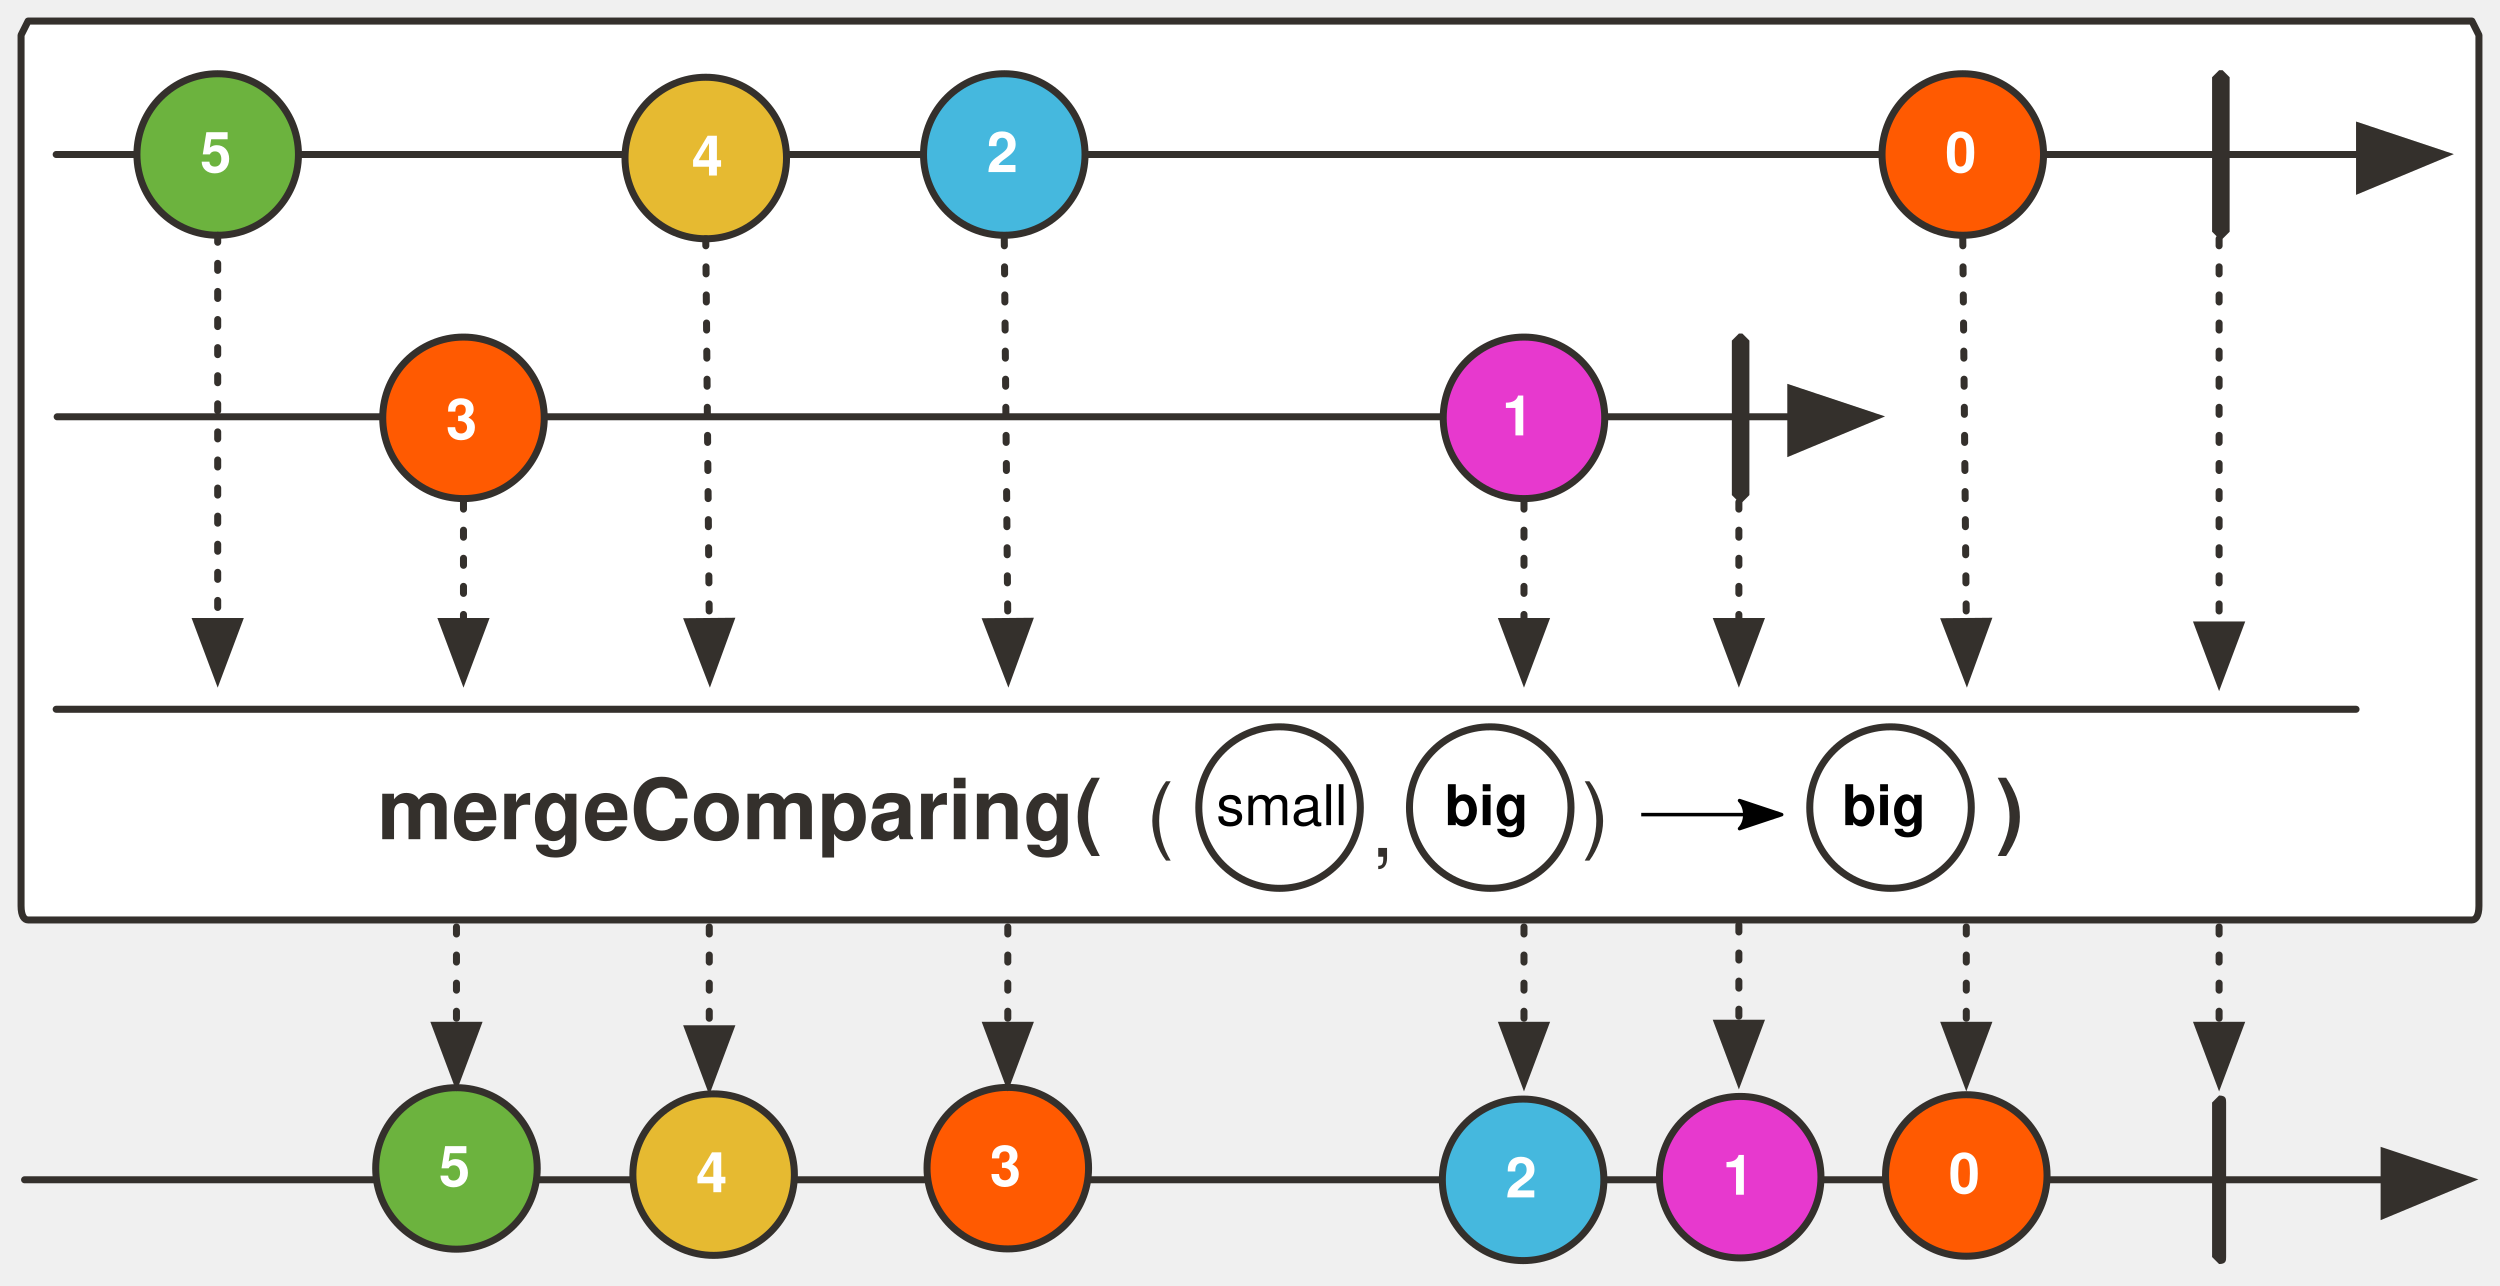
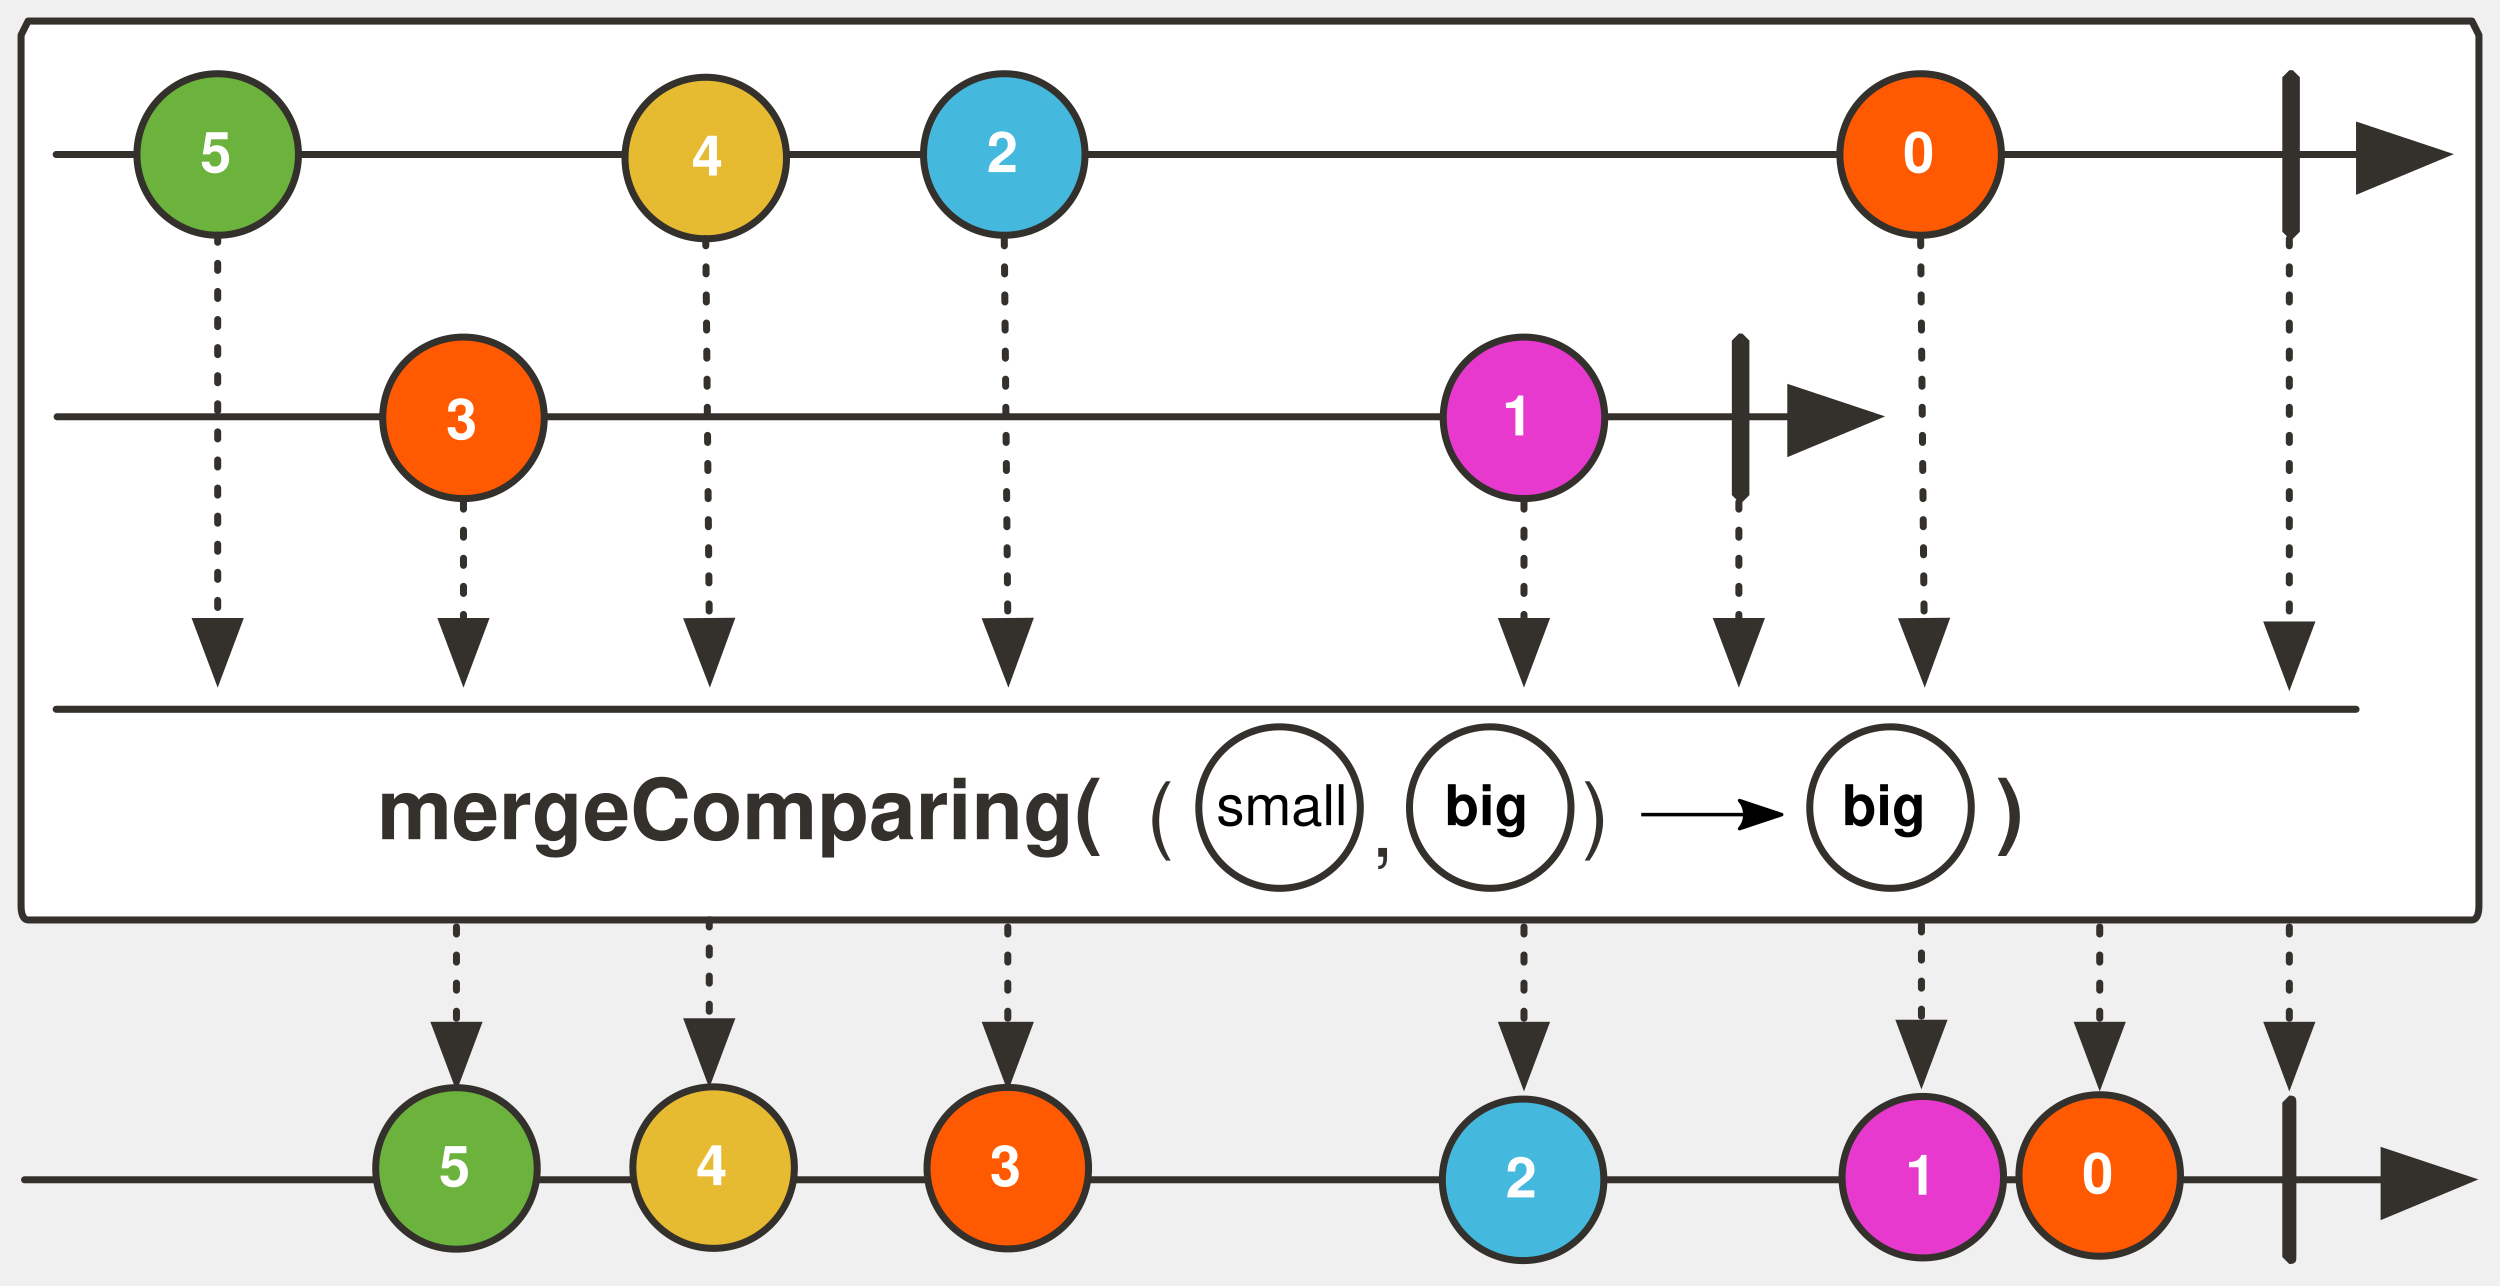
<svg xmlns="http://www.w3.org/2000/svg" viewBox="20 19 712 366" width="712" height="366">
  <defs>
    <marker orient="auto" overflow="visible" markerUnits="strokeWidth" id="a" stroke-miterlimit="10" viewBox="-1 -6 14 12" markerWidth="14" markerHeight="12" color="#34302c" stroke-linejoin="miter">
      <path d="M12 0 0-4v9z" fill="currentColor" stroke="currentColor" />
    </marker>
    <marker orient="auto" overflow="visible" markerUnits="strokeWidth" id="b" stroke-miterlimit="10" viewBox="-1 -5 11 10" markerWidth="11" markerHeight="10" color="#34302c" stroke-linejoin="miter">
      <path d="M8 0 0-3v6z" fill="currentColor" stroke="currentColor" />
    </marker>
    <marker orient="auto" refY="0" refX="0" id="c" overflow="visible">
      <path d="M-11-4 1 0l-12 4c2-2 2-6 0-8z" fill-rule="evenodd" stroke="#000" stroke-linejoin="round" />
    </marker>
  </defs>
  <path d="M28 25h696l2 4v248c0 3-1 4-2 4H28c-1 0-2-1-2-4V29z" fill="#fff" stroke="#34302c" stroke-width="2" stroke-linecap="round" stroke-linejoin="round" />
  <path d="M36 63h656" fill="none" stroke="#34302c" stroke-width="2" stroke-linecap="round" stroke-linejoin="round" marker-end="url(#a)" />
  <circle cy="63" cx="82" r="23" fill="#6cb33e" stroke="#34302c" stroke-width="2" stroke-linecap="round" stroke-linejoin="round" />
  <circle cy="64" cx="221" r="23" fill="#e6ba31" stroke="#34302c" stroke-width="2" stroke-linecap="round" stroke-linejoin="round" />
-   <circle cy="63" cx="306.02" r="23" fill="#45b8de" stroke="#34302c" stroke-width="2" stroke-linecap="round" stroke-linejoin="round" />
-   <path d="M652 39h1l2 2v44l-2 2h-1l-2-2V41z" fill="#34302c" />
+   <path d="M672 39h1l2 2v44l-2 2h-1l-2-2V41Z" fill="#34302c" />
  <path d="M82 86v110" fill="none" stroke="#34302c" stroke-width="2" stroke-linecap="round" stroke-linejoin="round" stroke-dasharray="2,6" marker-end="url(#b)" />
  <path d="m221 87 1 109" fill="none" stroke="#34302c" stroke-width="2" stroke-linecap="round" stroke-linejoin="round" stroke-dasharray="2,6" marker-end="url(#b)" />
  <path d="m306.02 87 1 109" fill="none" stroke="#34302c" stroke-width="2" stroke-linecap="round" stroke-linejoin="round" stroke-dasharray="2,6" marker-end="url(#b)" />
-   <path d="M652 87v110" fill="none" stroke="#34302c" stroke-width="2" stroke-linecap="round" stroke-linejoin="round" stroke-dasharray="2,6" marker-end="url(#b)" />
+   <path d="M672 87v110" fill="none" stroke="#34302c" stroke-width="2" stroke-linecap="round" stroke-linejoin="round" stroke-dasharray="2, 6" marker-end="url(#b)" />
  <path d="M36.28 137.7h493.74" fill="none" stroke="#34302c" stroke-width="2" stroke-linecap="round" stroke-linejoin="round" marker-end="url(#a)" />
  <circle cy="138" cx="152" r="23" fill="#ff5a01" />
  <circle cy="138" cx="152" r="23" fill="none" stroke="#34302c" stroke-width="2" stroke-linecap="round" stroke-linejoin="round" />
  <circle cy="138" cx="454.03" r="23" fill="#e739ce" stroke="#34302c" stroke-width="2" stroke-linecap="round" stroke-linejoin="round" />
  <path d="M515.23 114h1l2 2v44l-2 2h-1l-2-2v-44z" fill="#34302c" />
  <path d="M515.23 162v34" fill="none" stroke="#34302c" stroke-width="2" stroke-linecap="round" stroke-linejoin="round" stroke-dasharray="2,6" marker-end="url(#b)" />
  <path d="M454.03 162v34" fill="none" stroke="#34302c" stroke-width="2" stroke-linecap="round" stroke-linejoin="round" stroke-dasharray="2,6" marker-end="url(#b)" />
  <path d="M152 162v34" fill="none" stroke="#34302c" stroke-width="2" stroke-linecap="round" stroke-linejoin="round" stroke-dasharray="2,6" marker-end="url(#b)" />
  <path d="M27 355h672" fill="none" stroke="#34302c" stroke-width="2" stroke-linecap="round" stroke-linejoin="round" marker-end="url(#a)" />
  <circle cy="351.77" cx="150" r="23" fill="#6cb33e" stroke="#34302c" stroke-width="2" stroke-linecap="round" stroke-linejoin="round" />
-   <circle cy="353.53" cx="223.24" r="23" fill="#e6ba31" stroke="#34302c" stroke-width="2" stroke-linecap="round" stroke-linejoin="round" />
+   <circle cy="351.53" cx="223.24" r="23" fill="#e6ba31" stroke="#34302c" stroke-width="2" stroke-linecap="round" stroke-linejoin="round" />
  <circle cy="355.02" cx="453.78" r="23" fill="#45b8de" stroke="#34302c" stroke-width="2" stroke-linecap="round" stroke-linejoin="round" />
-   <path d="M652 331c2 0 2 1 2 2v44c0 1 0 2-2 2l-2-2v-44z" fill="#34302c" />
-   <path d="M150 283v28" fill="none" stroke="#34302c" stroke-width="2" stroke-linecap="round" stroke-linejoin="round" stroke-dasharray="2,6" marker-end="url(#b)" />
-   <path d="M222 283v29" fill="none" stroke="#34302c" stroke-width="2" stroke-linecap="round" stroke-linejoin="round" stroke-dasharray="2,6" marker-end="url(#b)" />
-   <path d="M515.23 282.42v28" fill="none" stroke="#34302c" stroke-width="2" stroke-linecap="round" stroke-linejoin="round" stroke-dasharray="2,6" marker-end="url(#b)" />
-   <path d="M652 283v28" fill="none" stroke="#34302c" stroke-width="2" stroke-linecap="round" stroke-linejoin="round" stroke-dasharray="2,6" marker-end="url(#b)" />
+   <path d="M672 331c2 0 2 1 2 2v44c0 1 0 2-2 2l-2-2v-44z" fill="#34302c" />
+   <path d="M150 283v28" fill="none" stroke="#34302c" stroke-width="2" stroke-linecap="round" stroke-linejoin="round" stroke-dasharray="2, 6" marker-end="url(#b)" />
+   <path d="M222 281v29" fill="none" stroke="#34302c" stroke-width="2" stroke-linecap="round" stroke-linejoin="round" stroke-dasharray="2, 6" marker-end="url(#b)" />
+   <path d="M567.23 282.42v28" fill="none" stroke="#34302c" stroke-width="2" stroke-linecap="round" stroke-linejoin="round" stroke-dasharray="2, 6" marker-end="url(#b)" />
+   <path d="M672 283v28" fill="none" stroke="#34302c" stroke-width="2" stroke-linecap="round" stroke-linejoin="round" stroke-dasharray="2, 6" marker-end="url(#b)" />
  <circle cy="351.69" cx="307.02" r="23" fill="#ff5a01" stroke="#34302c" stroke-width="2" stroke-linecap="round" stroke-linejoin="round" />
-   <circle cy="354.26" cx="515.61" r="23" fill="#e739ce" stroke="#34302c" stroke-width="2" stroke-linecap="round" stroke-linejoin="round" />
-   <path d="M454.03 283v28" fill="none" stroke="#34302c" stroke-width="2" stroke-linecap="round" stroke-linejoin="round" stroke-dasharray="2,6" marker-end="url(#b)" />
-   <path d="M307.02 283v28" fill="none" stroke="#34302c" stroke-width="2" stroke-linecap="round" stroke-linejoin="round" stroke-dasharray="2,6" marker-end="url(#b)" />
+   <circle cy="354.26" cx="567.61" r="23" fill="#e739ce" stroke="#34302c" stroke-width="2" stroke-linecap="round" stroke-linejoin="round" />
+   <path d="M454.03 283v28" fill="none" stroke="#34302c" stroke-width="2" stroke-linecap="round" stroke-linejoin="round" stroke-dasharray="2, 6" marker-end="url(#b)" />
+   <path d="M307.02 283v28" fill="none" stroke="#34302c" stroke-width="2" stroke-linecap="round" stroke-linejoin="round" stroke-dasharray="2, 6" marker-end="url(#b)" />
  <text y="340.77" x="131" fill="#fff">
-     <tspan font-size="16" font-weight="700" x="145" y="356.77" font-family="Tahoma,'Nimbus Sans L'">5</tspan>
+     <tspan font-size="16" font-weight="700" x="145" y="356.77" font-family="Tahoma, 'Nimbus Sans L'">5</tspan>
  </text>
  <text y="340.69" x="287.89" fill="#fff">
-     <tspan font-size="16" font-weight="700" x="301.89" y="356.69" font-family="Tahoma,'Nimbus Sans L'">3</tspan>
+     <tspan font-size="16" font-weight="700" x="301.89" y="356.69" font-family="Tahoma, 'Nimbus Sans L'">3</tspan>
  </text>
  <text y="344.02" x="434.78" fill="#fff">
-     <tspan font-size="16" font-weight="700" x="448.78" y="360.02" font-family="Tahoma,'Nimbus Sans L'">2</tspan>
+     <tspan font-size="16" font-weight="700" x="448.78" y="360.02" font-family="Tahoma, 'Nimbus Sans L'">2</tspan>
  </text>
-   <text y="342.53" x="204.24" fill="#fff">
-     <tspan font-size="16" font-weight="700" x="218.24" y="358.53" font-family="Tahoma,'Nimbus Sans L'">4</tspan>
+   <text y="340.53" x="204.24" fill="#fff">
+     <tspan font-size="16" font-weight="700" x="218.24" y="356.53" font-family="Tahoma, 'Nimbus Sans L'">4</tspan>
  </text>
-   <text y="343.26" x="496.61" fill="#fff">
-     <tspan font-size="16" font-weight="700" x="510.61" y="359.26" font-family="Tahoma,'Nimbus Sans L'">1</tspan>
+   <text y="343.26" x="548.61" fill="#fff">
+     <tspan font-size="16" font-weight="700" x="562.61" y="359.26" font-family="Tahoma, 'Nimbus Sans L'">1</tspan>
  </text>
  <path d="M36 221h655" fill="none" stroke="#34302c" stroke-width="2" stroke-linecap="round" stroke-linejoin="round" />
  <text x="63" y="52" fill="#fff">
    <tspan y="68" x="77" font-weight="700" font-size="16" font-family="Tahoma,'Nimbus Sans L'">5</tspan>
  </text>
  <text x="133" y="128" fill="#fff">
    <tspan y="144" x="147" font-weight="700" font-size="16" font-family="Tahoma,'Nimbus Sans L'">3</tspan>
  </text>
-   <text x="287.02" y="52" fill="#fff">
-     <tspan y="68" x="301.02" font-weight="700" font-size="16" font-family="Tahoma,'Nimbus Sans L'">2</tspan>
-   </text>
  <text x="203" y="53" fill="#fff">
    <tspan y="69" x="217" font-weight="700" font-size="16" font-family="Tahoma,'Nimbus Sans L'">4</tspan>
  </text>
  <text x="433.78" y="127" fill="#fff">
    <tspan y="143" x="447.78" font-weight="700" font-size="16" font-family="Tahoma,'Nimbus Sans L'">1</tspan>
  </text>
-   <circle cx="579" cy="63" r="23" fill="#ff5a01" stroke="#34302c" stroke-width="2" stroke-linecap="round" stroke-linejoin="round" />
-   <text y="52" x="560" fill="#fff">
-     <tspan font-size="16" font-weight="700" x="574" y="68" font-family="Tahoma,'Nimbus Sans L'">0</tspan>
+   <circle cx="567" cy="63" r="23" fill="#ff5a01" stroke="#34302c" stroke-width="2" stroke-linecap="round" stroke-linejoin="round" />
+   <text y="52" x="548" fill="#fff">
+     <tspan font-size="16" font-weight="700" x="562" y="68" font-family="Tahoma, 'Nimbus Sans L'">0</tspan>
  </text>
-   <circle cx="580" cy="353.77" r="23" fill="#ff5a01" stroke="#34302c" stroke-width="2" stroke-linecap="round" stroke-linejoin="round" />
-   <path d="M580 283v28" fill="none" stroke="#34302c" stroke-width="2" stroke-linecap="round" stroke-linejoin="round" stroke-dasharray="2,6" marker-end="url(#b)" />
-   <text x="561" y="342.77" fill="#fff">
-     <tspan y="358.77" x="575" font-weight="700" font-size="16" font-family="Tahoma,'Nimbus Sans L'">0</tspan>
+   <circle cx="618" cy="353.77" r="23" fill="#ff5a01" stroke="#34302c" stroke-width="2" stroke-linecap="round" stroke-linejoin="round" />
+   <path d="M618 283v28" fill="none" stroke="#34302c" stroke-width="2" stroke-linecap="round" stroke-linejoin="round" stroke-dasharray="2, 6" marker-end="url(#b)" />
+   <text x="599" y="342.77" fill="#fff">
+     <tspan y="358.77" x="613" font-weight="700" font-size="16" font-family="Tahoma, 'Nimbus Sans L'">0</tspan>
  </text>
-   <path d="m579 87 1 109" fill="none" stroke="#34302c" stroke-width="2" stroke-linecap="round" stroke-linejoin="round" stroke-dasharray="2,6" marker-end="url(#b)" />
+   <path d="m567 87 1 109" fill="none" stroke="#34302c" stroke-width="2" stroke-linecap="round" stroke-linejoin="round" stroke-dasharray="2, 6" marker-end="url(#b)" />
  <text x="-123.58" y="236" fill="#34302c">
    <tspan font-size="24" font-weight="700" x="127.42" y="258" font-family="Tahoma, 'Nimbus Sans L'">mergeComparing(</tspan>
  </text>
  <circle cy="249" cx="384.42" r="23" fill="#fff" stroke="#34302c" stroke-width="2" stroke-linecap="round" stroke-linejoin="round" />
  <text x="352.42" y="238">
    <tspan y="254" x="366.42" font-weight="400" font-size="16" font-family="Tahoma, 'Nimbus Sans L'">small</tspan>
  </text>
  <circle r="23" cx="444.42" cy="249" fill="#fff" stroke="#34302c" stroke-width="2" stroke-linecap="round" stroke-linejoin="round" />
  <text y="238" x="417.42">
    <tspan font-size="16" font-weight="700" x="431.42" y="254" font-family="Tahoma, 'Nimbus Sans L'">big</tspan>
  </text>
  <circle r="23" cx="558.42" cy="249" fill="#fff" stroke="#34302c" stroke-width="2" stroke-linecap="round" stroke-linejoin="round" />
  <text x="354.42" y="241" fill="#34302c">
    <tspan font-size="24" font-weight="400" x="410.42" y="263" font-family="Tahoma, 'Nimbus Sans L'">,</tspan>
  </text>
  <text y="237" x="86.42" fill="#34302c">
    <tspan y="259" x="346.42" font-weight="400" font-size="24" font-family="Tahoma, 'Nimbus Sans L'">(</tspan>
  </text>
  <text x="210.42" y="237" fill="#34302c">
    <tspan font-size="24" font-weight="400" x="470.42" y="259" font-family="Tahoma, 'Nimbus Sans L'">)</tspan>
  </text>
  <path d="M487.42 251h39" fill="none" stroke="#000" marker-end="url(#c)" />
  <text y="236" x="337.42" fill="#34302c">
    <tspan y="258" x="588.42" font-weight="700" font-size="24" font-family="Tahoma, 'Nimbus Sans L'">)</tspan>
  </text>
  <text x="530.6" y="238">
    <tspan y="254" x="544.6" font-weight="700" font-size="16" font-family="Tahoma, 'Nimbus Sans L'">big</tspan>
  </text>
+   <circle cy="63" cx="306.02" r="23" fill="#45b8de" stroke="#34302c" stroke-width="2" stroke-linecap="round" stroke-linejoin="round" />
+   <text x="287.02" y="52" fill="#fff">
+     <tspan y="68" x="301.02" font-weight="700" font-size="16" font-family="Tahoma, 'Nimbus Sans L'">2</tspan>
+   </text>
</svg>
